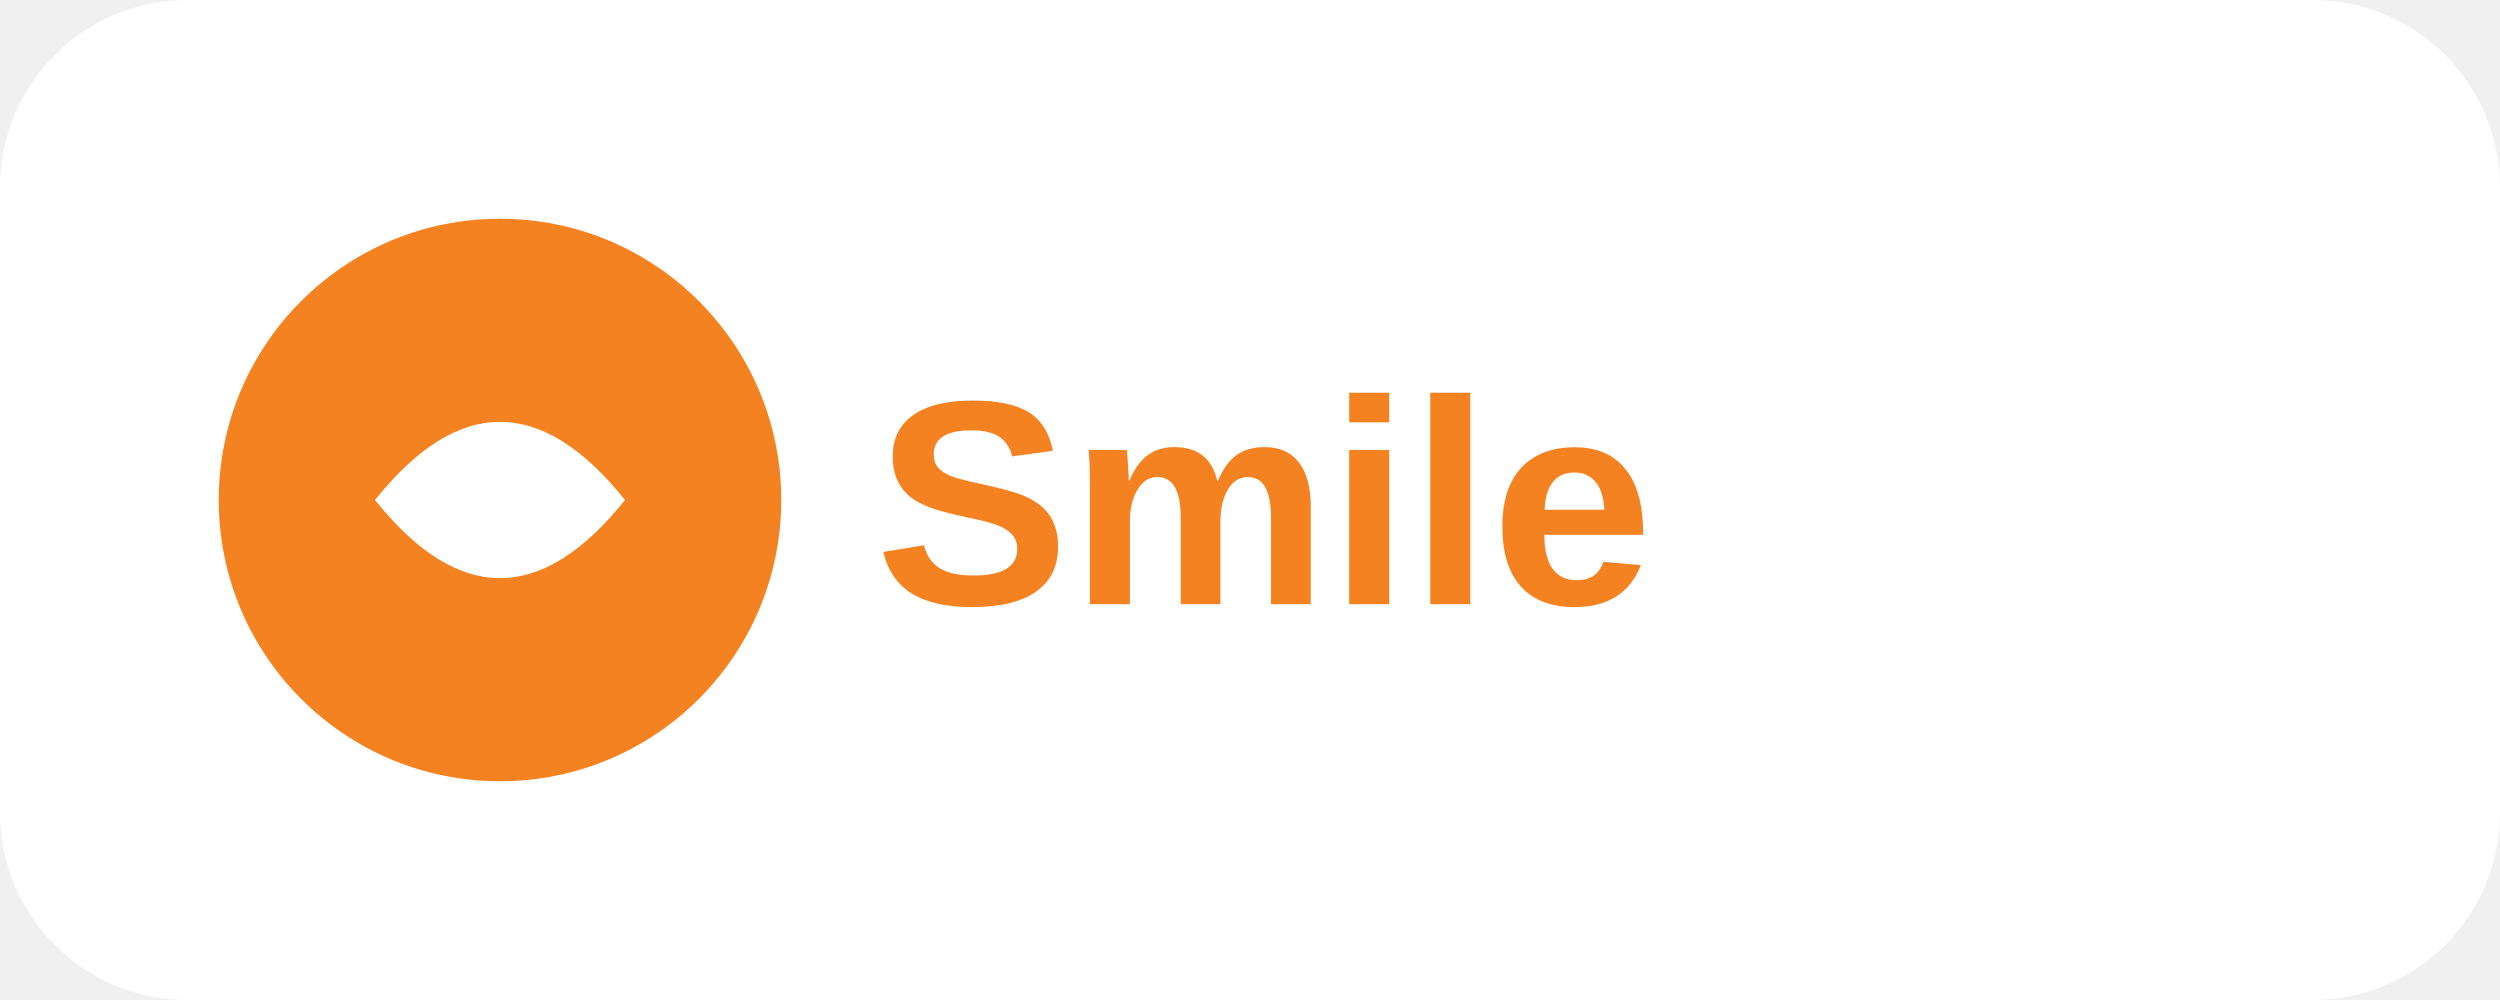
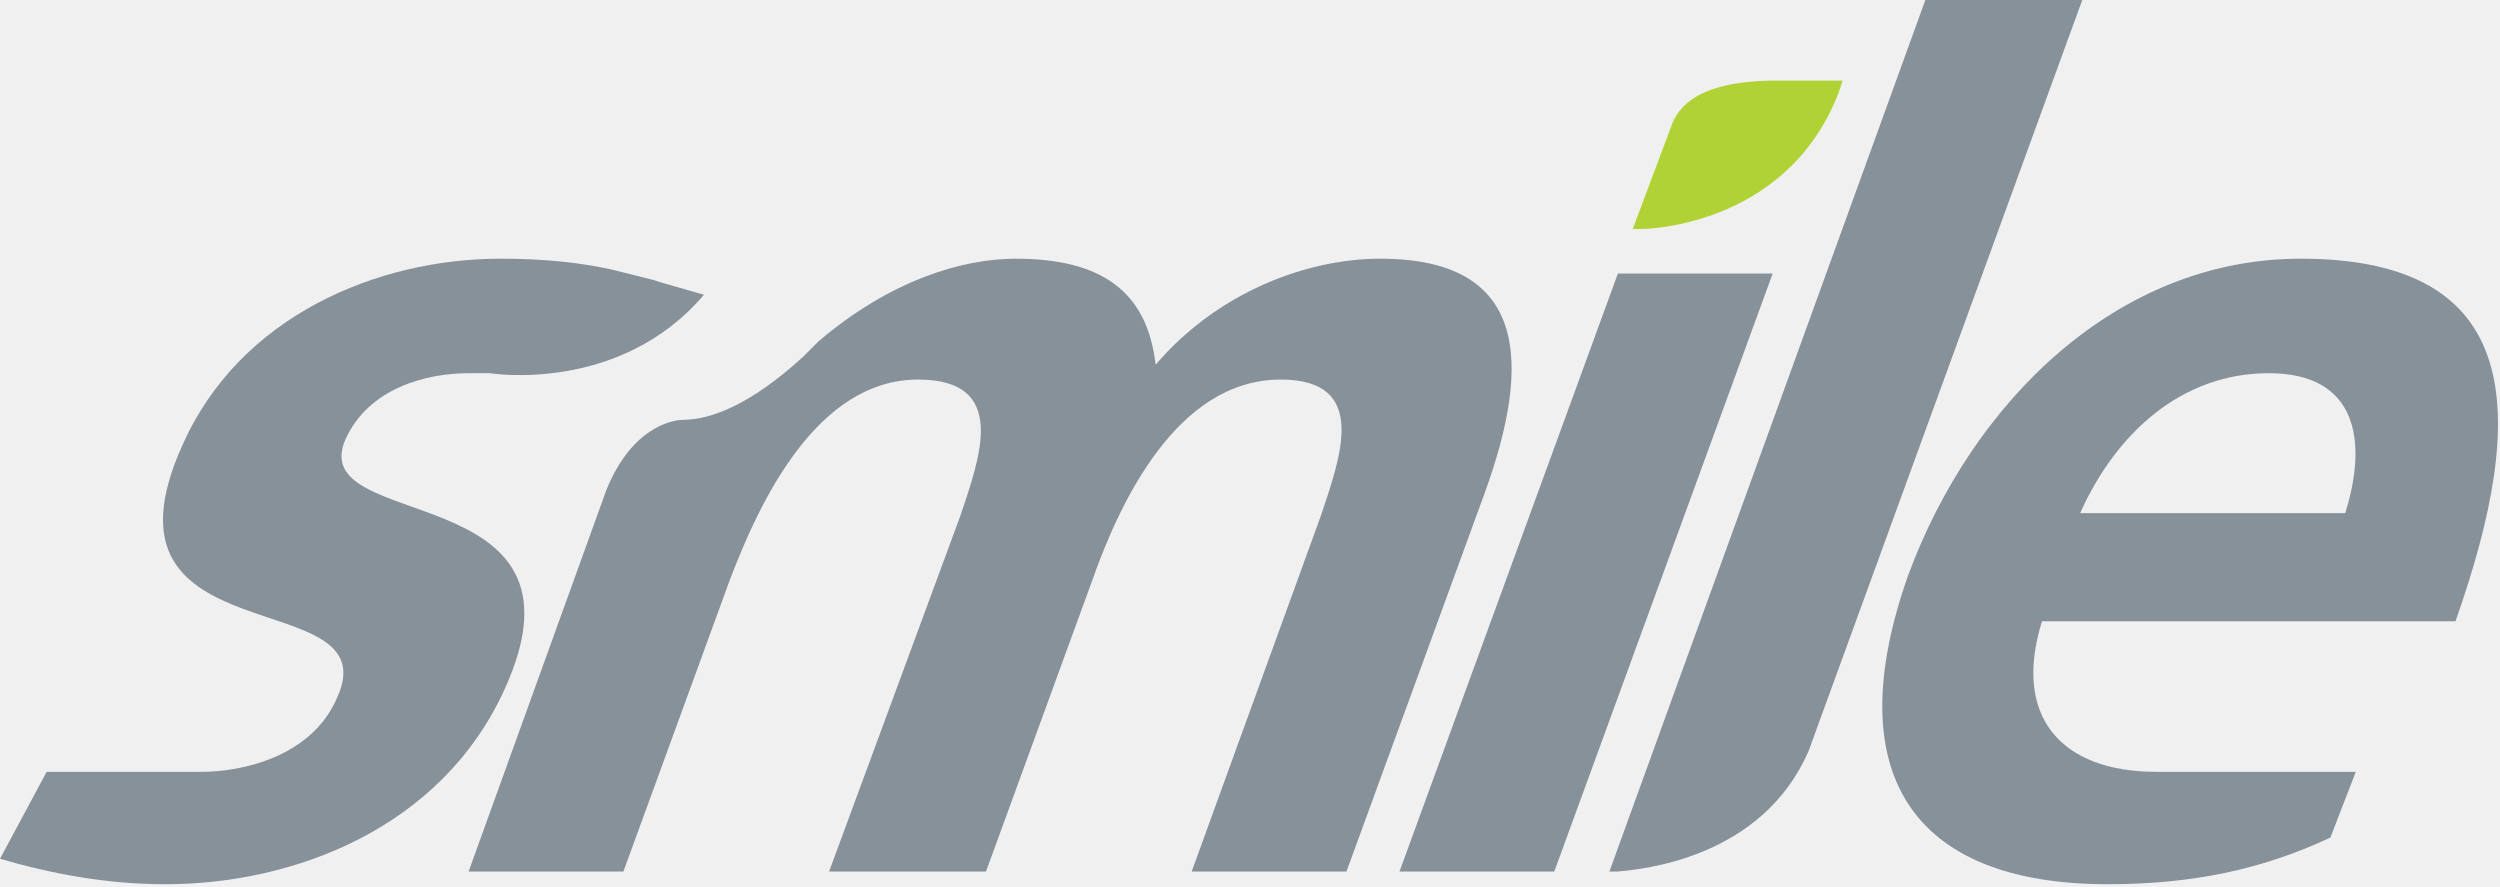
- <svg xmlns="http://www.w3.org/2000/svg" viewBox="0 0 240 96" role="img" aria-labelledby="title desc">
-   <rect width="240" height="96" rx="18" fill="#fff" />
-   <circle cx="48" cy="48" r="27" fill="#f58220" />
-   <path d="M36 48c8-10 16-10 24 0-8 10-16 10-24 0z" fill="#fff" />
-   <text x="84" y="58" font-family="Arial,Helvetica,sans-serif" font-size="28" font-weight="800" fill="#f58220">Smile</text>
+ <svg xmlns="http://www.w3.org/2000/svg" width="1179" height="418" fill="none">
+   <path fill-rule="evenodd" clip-rule="evenodd" d="M221 411l65-180c13-32 34-33 36-33 13 0 32-7 57-30l5-5 2-2c34-29 68-39 93-39 40 0 62 15 66 50 29-34 71-50 106-50 69 0 72 48 49 111l-65 178h-73l61-168c9-27 23-64-19-64-49 0-76 58-89 95l-50 137h-74l62-168c9-27 23-64-20-64-48 0-75 58-89 95l-50 137h-73zM660 411l103-282h73L733 411h-73z" fill="#87919A" />
+   <path d="M288 127l20 5 3 1 21 6c-40 47-101 37-101 37h-10c-20 0-47 7-58 31-20 45 121 17 75 118-30 66-100 92-160 92-28 0-54-5-78-12l22-41h73c19 0 52-7 64-35 25-55-119-17-73-119 27-61 92-88 150-88 22 0 38 2 52 5z" fill="#87919A" />
+   <path fill-rule="evenodd" clip-rule="evenodd" d="M982 0L853 354c-22 51-79 56-90 57h-4L908 0h74zM981 242h125c11-35 5-66-36-66s-72 28-89 66zm36 122h94l-12 31c-32 15-65 22-105 22-93 0-127-53-94-146 30-81 98-149 185-149 105 0 108 72 73 171H963c-14 45 9 71 54 71z" fill="#87919A" />
+   <path fill-rule="evenodd" clip-rule="evenodd" d="M770 108l18-48c3-9 12-22 50-22h31l-2 6c-25 64-93 64-93 64h-4z" fill="#B0D235" />
</svg>
